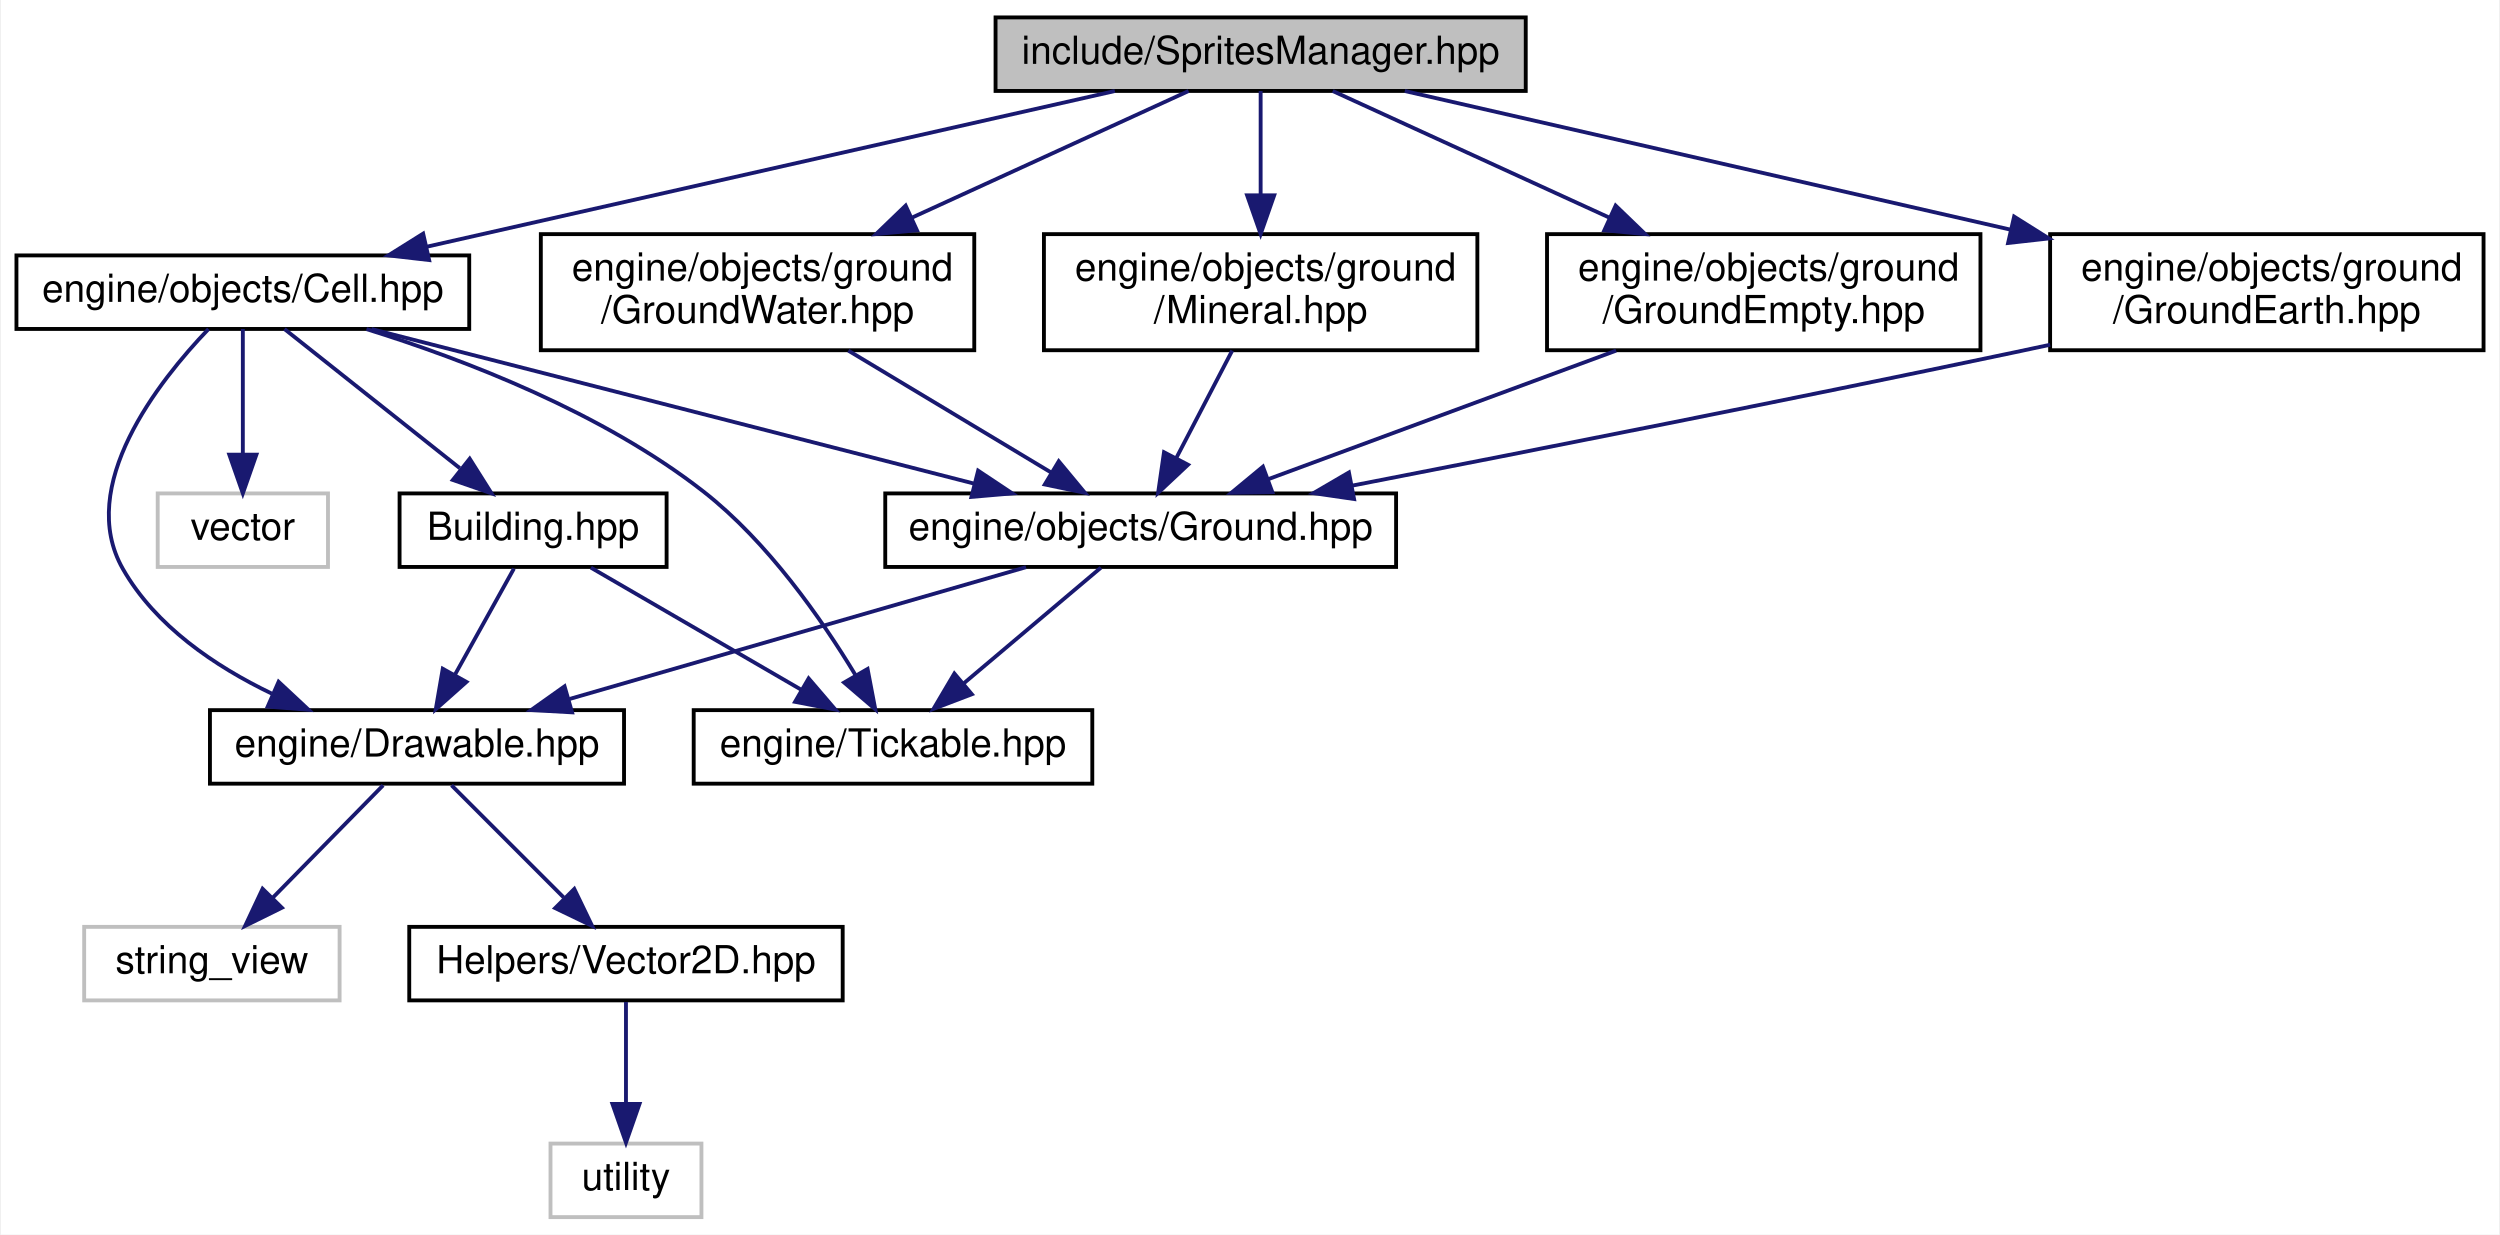
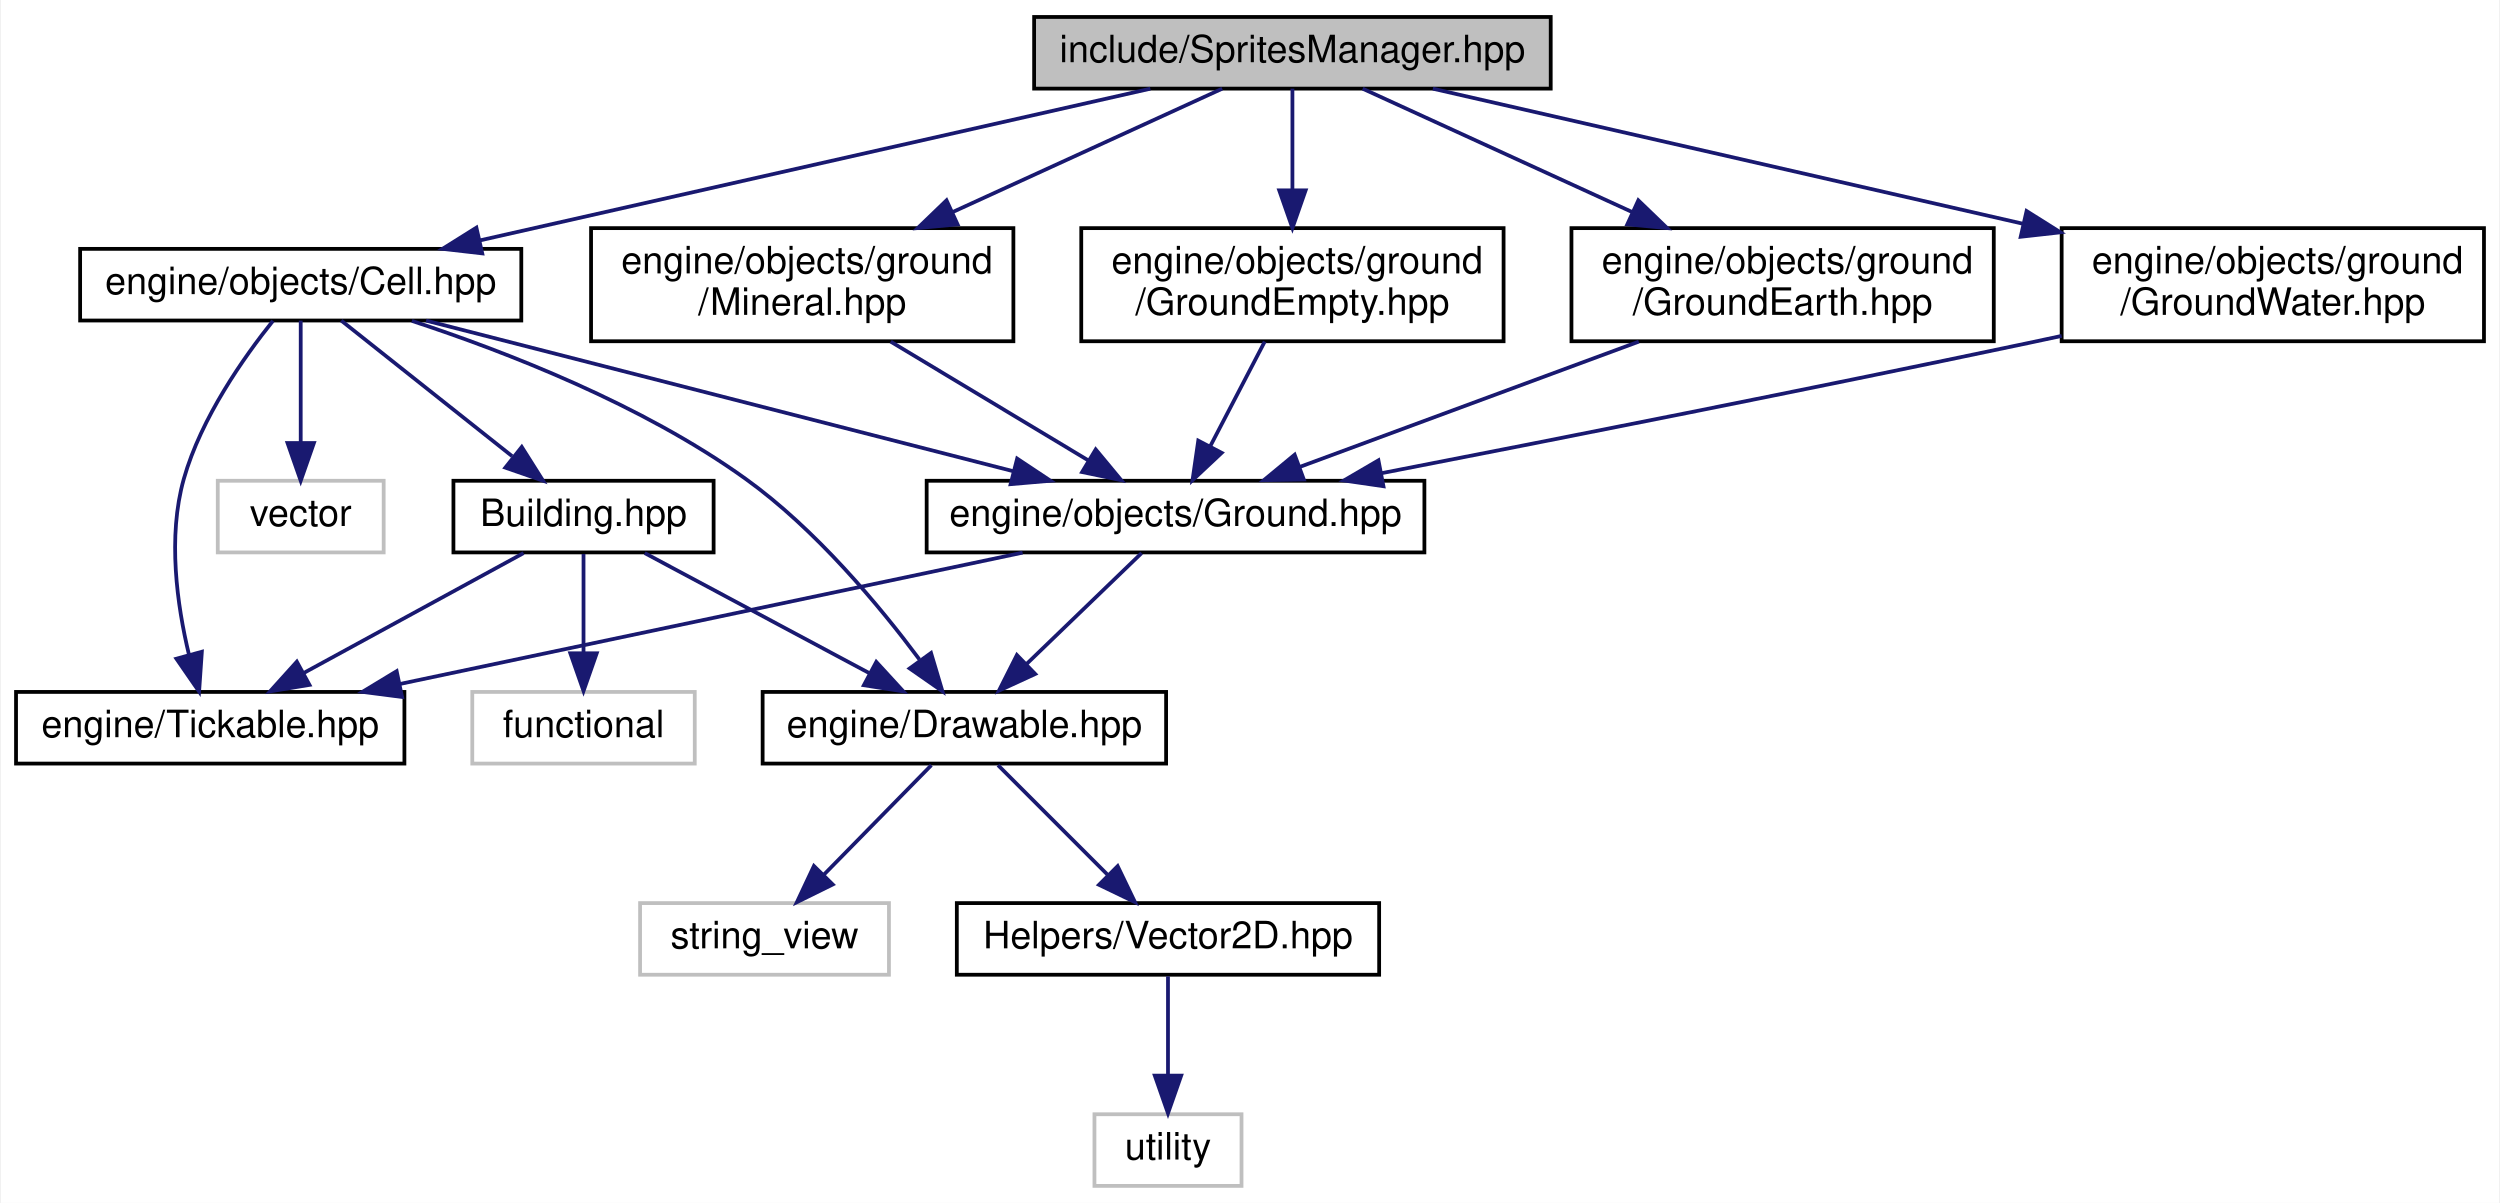
- <svg xmlns="http://www.w3.org/2000/svg" xmlns:xlink="http://www.w3.org/1999/xlink" width="646pt" height="319pt" viewBox="0.00 0.00 645.50 319.00">
+ <svg xmlns="http://www.w3.org/2000/svg" xmlns:xlink="http://www.w3.org/1999/xlink" width="663pt" height="319pt" viewBox="0.00 0.00 662.50 319.00">
  <g id="graph0" class="graph" transform="scale(1 1) rotate(0) translate(4 315)">
-     <polygon fill="white" stroke="transparent" points="-4,4 -4,-315 641.5,-315 641.5,4 -4,4" />
+     <polygon fill="white" stroke="transparent" points="-4,4 -4,-315 658.5,-315 658.5,4 -4,4" />
    <g id="node1" class="node">
      <g id="a_node1">
        <a xlink:title=" ">
-           <polygon fill="#bfbfbf" stroke="black" points="253,-291.5 253,-310.5 390,-310.5 390,-291.5 253,-291.5" />
-           <text text-anchor="middle" x="321.5" y="-298.5" font-family="Helvetica,sans-Serif" font-size="10.00">include/SpritesManager.hpp</text>
+           <polygon fill="#bfbfbf" stroke="black" points="270,-291.5 270,-310.5 407,-310.5 407,-291.5 270,-291.5" />
+           <text text-anchor="middle" x="338.5" y="-298.5" font-family="Helvetica,sans-Serif" font-size="10.00">include/SpritesManager.hpp</text>
        </a>
      </g>
    </g>
    <g id="node2" class="node">
      <g id="a_node2">
        <a xlink:href="_ground_empty_8hpp.html" target="_top" xlink:title=" ">
-           <polygon fill="white" stroke="black" points="395.5,-224.5 395.5,-254.5 507.5,-254.5 507.5,-224.5 395.5,-224.5" />
-           <text text-anchor="start" x="403.5" y="-242.5" font-family="Helvetica,sans-Serif" font-size="10.00">engine/objects/ground</text>
-           <text text-anchor="middle" x="451.5" y="-231.5" font-family="Helvetica,sans-Serif" font-size="10.00">/GroundEmpty.hpp</text>
+           <polygon fill="white" stroke="black" points="282.5,-224.5 282.5,-254.5 394.5,-254.5 394.5,-224.5 282.5,-224.5" />
+           <text text-anchor="start" x="290.5" y="-242.5" font-family="Helvetica,sans-Serif" font-size="10.00">engine/objects/ground</text>
+           <text text-anchor="middle" x="338.5" y="-231.5" font-family="Helvetica,sans-Serif" font-size="10.00">/GroundEmpty.hpp</text>
        </a>
      </g>
    </g>
    <g id="edge1" class="edge">
-       <path fill="none" stroke="midnightblue" d="M340.13,-291.48C358.72,-282.96 387.88,-269.62 411.7,-258.72" />
-       <polygon fill="midnightblue" stroke="midnightblue" points="413.23,-261.87 420.86,-254.52 410.31,-255.5 413.23,-261.87" />
+       <path fill="none" stroke="midnightblue" d="M338.5,-291.48C338.5,-284.47 338.5,-274.19 338.5,-264.7" />
+       <polygon fill="midnightblue" stroke="midnightblue" points="342,-264.52 338.5,-254.52 335,-264.52 342,-264.52" />
    </g>
    <g id="node9" class="node">
      <g id="a_node9">
        <a xlink:href="_cell_8hpp.html" target="_top" xlink:title=" ">
-           <polygon fill="white" stroke="black" points="0,-230 0,-249 117,-249 117,-230 0,-230" />
-           <text text-anchor="middle" x="58.5" y="-237" font-family="Helvetica,sans-Serif" font-size="10.00">engine/objects/Cell.hpp</text>
+           <polygon fill="white" stroke="black" points="17,-230 17,-249 134,-249 134,-230 17,-230" />
+           <text text-anchor="middle" x="75.5" y="-237" font-family="Helvetica,sans-Serif" font-size="10.00">engine/objects/Cell.hpp</text>
        </a>
      </g>
    </g>
    <g id="edge8" class="edge">
-       <path fill="none" stroke="midnightblue" d="M283.82,-291.48C236.95,-280.87 156.89,-262.76 105.9,-251.22" />
-       <polygon fill="midnightblue" stroke="midnightblue" points="106.64,-247.8 96.11,-249.01 105.09,-254.63 106.64,-247.8" />
-     </g>
-     <g id="node12" class="node">
-       <g id="a_node12">
-         <a xlink:href="_ground_earth_8hpp.html" target="_top" xlink:title=" ">
-           <polygon fill="white" stroke="black" points="525.5,-224.5 525.5,-254.5 637.5,-254.5 637.5,-224.5 525.5,-224.5" />
-           <text text-anchor="start" x="533.5" y="-242.5" font-family="Helvetica,sans-Serif" font-size="10.00">engine/objects/ground</text>
-           <text text-anchor="middle" x="581.5" y="-231.5" font-family="Helvetica,sans-Serif" font-size="10.00">/GroundEarth.hpp</text>
-         </a>
-       </g>
-     </g>
-     <g id="edge16" class="edge">
-       <path fill="none" stroke="midnightblue" d="M358.75,-291.48C399.47,-282.16 465.53,-267.04 515.16,-255.68" />
-       <polygon fill="midnightblue" stroke="midnightblue" points="516.2,-259.03 525.17,-253.39 514.64,-252.21 516.2,-259.03" />
+       <path fill="none" stroke="midnightblue" d="M300.82,-291.48C253.95,-280.87 173.89,-262.76 122.9,-251.22" />
+       <polygon fill="midnightblue" stroke="midnightblue" points="123.64,-247.8 113.11,-249.01 122.09,-254.63 123.64,-247.8" />
    </g>
    <g id="node13" class="node">
      <g id="a_node13">
-         <a xlink:href="_ground_water_8hpp.html" target="_top" xlink:title=" ">
-           <polygon fill="white" stroke="black" points="135.5,-224.5 135.5,-254.5 247.5,-254.5 247.5,-224.5 135.5,-224.5" />
-           <text text-anchor="start" x="143.5" y="-242.5" font-family="Helvetica,sans-Serif" font-size="10.00">engine/objects/ground</text>
-           <text text-anchor="middle" x="191.5" y="-231.5" font-family="Helvetica,sans-Serif" font-size="10.00">/GroundWater.hpp</text>
-         </a>
-       </g>
-     </g>
-     <g id="edge18" class="edge">
-       <path fill="none" stroke="midnightblue" d="M302.87,-291.48C284.28,-282.96 255.12,-269.62 231.3,-258.72" />
-       <polygon fill="midnightblue" stroke="midnightblue" points="232.69,-255.5 222.14,-254.52 229.77,-261.87 232.69,-255.5" />
+         <a xlink:href="_ground_earth_8hpp.html" target="_top" xlink:title=" ">
+           <polygon fill="white" stroke="black" points="412.5,-224.5 412.5,-254.5 524.5,-254.5 524.5,-224.5 412.5,-224.5" />
+           <text text-anchor="start" x="420.5" y="-242.5" font-family="Helvetica,sans-Serif" font-size="10.00">engine/objects/ground</text>
+           <text text-anchor="middle" x="468.5" y="-231.5" font-family="Helvetica,sans-Serif" font-size="10.00">/GroundEarth.hpp</text>
+         </a>
+       </g>
+     </g>
+     <g id="edge17" class="edge">
+       <path fill="none" stroke="midnightblue" d="M357.13,-291.48C375.72,-282.96 404.88,-269.62 428.7,-258.72" />
+       <polygon fill="midnightblue" stroke="midnightblue" points="430.23,-261.87 437.86,-254.52 427.31,-255.5 430.23,-261.87" />
    </g>
    <g id="node14" class="node">
      <g id="a_node14">
+         <a xlink:href="_ground_water_8hpp.html" target="_top" xlink:title=" ">
+           <polygon fill="white" stroke="black" points="542.5,-224.5 542.5,-254.5 654.5,-254.5 654.5,-224.5 542.5,-224.5" />
+           <text text-anchor="start" x="550.5" y="-242.5" font-family="Helvetica,sans-Serif" font-size="10.00">engine/objects/ground</text>
+           <text text-anchor="middle" x="598.5" y="-231.5" font-family="Helvetica,sans-Serif" font-size="10.00">/GroundWater.hpp</text>
+         </a>
+       </g>
+     </g>
+     <g id="edge19" class="edge">
+       <path fill="none" stroke="midnightblue" d="M375.75,-291.48C416.47,-282.16 482.53,-267.04 532.16,-255.68" />
+       <polygon fill="midnightblue" stroke="midnightblue" points="533.2,-259.03 542.17,-253.39 531.64,-252.21 533.2,-259.03" />
+     </g>
+     <g id="node15" class="node">
+       <g id="a_node15">
        <a xlink:href="_mineral_8hpp.html" target="_top" xlink:title=" ">
-           <polygon fill="white" stroke="black" points="265.5,-224.5 265.5,-254.5 377.5,-254.5 377.5,-224.5 265.5,-224.5" />
-           <text text-anchor="start" x="273.5" y="-242.5" font-family="Helvetica,sans-Serif" font-size="10.00">engine/objects/ground</text>
-           <text text-anchor="middle" x="321.5" y="-231.5" font-family="Helvetica,sans-Serif" font-size="10.00">/Mineral.hpp</text>
-         </a>
-       </g>
-     </g>
-     <g id="edge20" class="edge">
-       <path fill="none" stroke="midnightblue" d="M321.5,-291.48C321.5,-284.47 321.5,-274.19 321.5,-264.7" />
-       <polygon fill="midnightblue" stroke="midnightblue" points="325,-264.52 321.5,-254.52 318,-264.52 325,-264.52" />
+           <polygon fill="white" stroke="black" points="152.5,-224.5 152.5,-254.5 264.5,-254.5 264.5,-224.5 152.5,-224.5" />
+           <text text-anchor="start" x="160.5" y="-242.5" font-family="Helvetica,sans-Serif" font-size="10.00">engine/objects/ground</text>
+           <text text-anchor="middle" x="208.5" y="-231.5" font-family="Helvetica,sans-Serif" font-size="10.00">/Mineral.hpp</text>
+         </a>
+       </g>
+     </g>
+     <g id="edge21" class="edge">
+       <path fill="none" stroke="midnightblue" d="M319.87,-291.48C301.28,-282.96 272.12,-269.62 248.3,-258.72" />
+       <polygon fill="midnightblue" stroke="midnightblue" points="249.69,-255.5 239.14,-254.52 246.77,-261.87 249.69,-255.5" />
    </g>
    <g id="node3" class="node">
      <g id="a_node3">
        <a xlink:href="_ground_8hpp.html" target="_top" xlink:title=" ">
-           <polygon fill="white" stroke="black" points="224.5,-168.5 224.5,-187.5 356.5,-187.5 356.5,-168.5 224.5,-168.5" />
-           <text text-anchor="middle" x="290.5" y="-175.5" font-family="Helvetica,sans-Serif" font-size="10.00">engine/objects/Ground.hpp</text>
+           <polygon fill="white" stroke="black" points="241.5,-168.5 241.5,-187.5 373.5,-187.5 373.5,-168.5 241.5,-168.5" />
+           <text text-anchor="middle" x="307.5" y="-175.5" font-family="Helvetica,sans-Serif" font-size="10.00">engine/objects/Ground.hpp</text>
        </a>
      </g>
    </g>
    <g id="edge2" class="edge">
-       <path fill="none" stroke="midnightblue" d="M413.35,-224.4C385.97,-214.28 349.46,-200.79 323.37,-191.15" />
-       <polygon fill="midnightblue" stroke="midnightblue" points="324.52,-187.84 313.93,-187.66 322.09,-194.41 324.52,-187.84" />
+       <path fill="none" stroke="midnightblue" d="M331.15,-224.4C326.83,-216.11 321.33,-205.55 316.73,-196.71" />
+       <polygon fill="midnightblue" stroke="midnightblue" points="319.74,-194.91 312.01,-187.66 313.53,-198.14 319.74,-194.91" />
    </g>
    <g id="node4" class="node">
      <g id="a_node4">
        <a xlink:href="_drawable_8hpp.html" target="_top" xlink:title=" ">
-           <polygon fill="white" stroke="black" points="50,-112.5 50,-131.5 157,-131.5 157,-112.5 50,-112.5" />
-           <text text-anchor="middle" x="103.5" y="-119.5" font-family="Helvetica,sans-Serif" font-size="10.00">engine/Drawable.hpp</text>
+           <polygon fill="white" stroke="black" points="198,-112.5 198,-131.5 305,-131.5 305,-112.5 198,-112.5" />
+           <text text-anchor="middle" x="251.5" y="-119.5" font-family="Helvetica,sans-Serif" font-size="10.00">engine/Drawable.hpp</text>
        </a>
      </g>
    </g>
    <g id="edge3" class="edge">
-       <path fill="none" stroke="midnightblue" d="M260.87,-168.44C229,-159.24 178.17,-144.56 142.94,-134.39" />
-       <polygon fill="midnightblue" stroke="midnightblue" points="143.57,-130.93 132.99,-131.52 141.63,-137.65 143.57,-130.93" />
+       <path fill="none" stroke="midnightblue" d="M298.5,-168.32C290.31,-160.42 277.99,-148.55 268.03,-138.94" />
+       <polygon fill="midnightblue" stroke="midnightblue" points="270.29,-136.26 260.66,-131.83 265.43,-141.29 270.29,-136.26" />
    </g>
    <g id="node8" class="node">
      <g id="a_node8">
        <a xlink:href="_tickable_8hpp.html" target="_top" xlink:title=" ">
-           <polygon fill="white" stroke="black" points="175,-112.5 175,-131.5 278,-131.5 278,-112.5 175,-112.5" />
-           <text text-anchor="middle" x="226.5" y="-119.5" font-family="Helvetica,sans-Serif" font-size="10.00">engine/Tickable.hpp</text>
+           <polygon fill="white" stroke="black" points="0,-112.5 0,-131.5 103,-131.5 103,-112.5 0,-112.5" />
+           <text text-anchor="middle" x="51.5" y="-119.5" font-family="Helvetica,sans-Serif" font-size="10.00">engine/Tickable.hpp</text>
        </a>
      </g>
    </g>
    <g id="edge7" class="edge">
-       <path fill="none" stroke="midnightblue" d="M280.22,-168.32C270.66,-160.26 256.22,-148.08 244.72,-138.37" />
-       <polygon fill="midnightblue" stroke="midnightblue" points="246.87,-135.61 236.97,-131.83 242.36,-140.96 246.87,-135.61" />
+       <path fill="none" stroke="midnightblue" d="M266.94,-168.44C222.18,-159 150.12,-143.8 101.8,-133.61" />
+       <polygon fill="midnightblue" stroke="midnightblue" points="102.38,-130.16 91.87,-131.52 100.94,-137.01 102.38,-130.16" />
    </g>
    <g id="node5" class="node">
      <g id="a_node5">
        <a xlink:title=" ">
-           <polygon fill="white" stroke="#bfbfbf" points="17.5,-56.5 17.5,-75.5 83.5,-75.5 83.5,-56.5 17.5,-56.5" />
-           <text text-anchor="middle" x="50.5" y="-63.5" font-family="Helvetica,sans-Serif" font-size="10.00">string_view</text>
+           <polygon fill="white" stroke="#bfbfbf" points="165.5,-56.5 165.5,-75.5 231.5,-75.5 231.5,-56.5 165.5,-56.5" />
+           <text text-anchor="middle" x="198.5" y="-63.5" font-family="Helvetica,sans-Serif" font-size="10.00">string_view</text>
        </a>
      </g>
    </g>
    <g id="edge4" class="edge">
-       <path fill="none" stroke="midnightblue" d="M94.75,-112.08C87.03,-104.22 75.6,-92.57 66.28,-83.08" />
-       <polygon fill="midnightblue" stroke="midnightblue" points="68.59,-80.44 59.09,-75.75 63.6,-85.34 68.59,-80.44" />
+       <path fill="none" stroke="midnightblue" d="M242.75,-112.08C235.03,-104.22 223.6,-92.57 214.28,-83.08" />
+       <polygon fill="midnightblue" stroke="midnightblue" points="216.59,-80.44 207.09,-75.75 211.6,-85.34 216.59,-80.44" />
    </g>
    <g id="node6" class="node">
      <g id="a_node6">
        <a xlink:href="_vector2_d_8hpp.html" target="_top" xlink:title=" ">
-           <polygon fill="white" stroke="black" points="101.5,-56.5 101.5,-75.5 213.5,-75.5 213.5,-56.5 101.5,-56.5" />
-           <text text-anchor="middle" x="157.5" y="-63.5" font-family="Helvetica,sans-Serif" font-size="10.00">Helpers/Vector2D.hpp</text>
+           <polygon fill="white" stroke="black" points="249.5,-56.5 249.5,-75.5 361.5,-75.5 361.5,-56.5 249.5,-56.5" />
+           <text text-anchor="middle" x="305.5" y="-63.5" font-family="Helvetica,sans-Serif" font-size="10.00">Helpers/Vector2D.hpp</text>
        </a>
      </g>
    </g>
    <g id="edge5" class="edge">
-       <path fill="none" stroke="midnightblue" d="M112.42,-112.08C120.28,-104.22 131.93,-92.57 141.42,-83.08" />
-       <polygon fill="midnightblue" stroke="midnightblue" points="144.15,-85.3 148.75,-75.75 139.2,-80.35 144.15,-85.3" />
+       <path fill="none" stroke="midnightblue" d="M260.42,-112.08C268.28,-104.22 279.93,-92.57 289.42,-83.08" />
+       <polygon fill="midnightblue" stroke="midnightblue" points="292.15,-85.3 296.75,-75.75 287.2,-80.35 292.15,-85.3" />
    </g>
    <g id="node7" class="node">
      <g id="a_node7">
        <a xlink:title=" ">
-           <polygon fill="white" stroke="#bfbfbf" points="138,-0.5 138,-19.5 177,-19.5 177,-0.5 138,-0.5" />
-           <text text-anchor="middle" x="157.5" y="-7.5" font-family="Helvetica,sans-Serif" font-size="10.00">utility</text>
+           <polygon fill="white" stroke="#bfbfbf" points="286,-0.5 286,-19.5 325,-19.5 325,-0.5 286,-0.5" />
+           <text text-anchor="middle" x="305.5" y="-7.5" font-family="Helvetica,sans-Serif" font-size="10.00">utility</text>
        </a>
      </g>
    </g>
    <g id="edge6" class="edge">
-       <path fill="none" stroke="midnightblue" d="M157.5,-56.08C157.5,-49.01 157.5,-38.86 157.5,-29.99" />
-       <polygon fill="midnightblue" stroke="midnightblue" points="161,-29.75 157.5,-19.75 154,-29.75 161,-29.75" />
+       <path fill="none" stroke="midnightblue" d="M305.5,-56.08C305.5,-49.01 305.5,-38.86 305.5,-29.99" />
+       <polygon fill="midnightblue" stroke="midnightblue" points="309,-29.75 305.5,-19.75 302,-29.75 309,-29.75" />
    </g>
    <g id="edge12" class="edge">
-       <path fill="none" stroke="midnightblue" d="M91.74,-229.98C132.74,-219.46 202.53,-201.56 247.55,-190.01" />
-       <polygon fill="midnightblue" stroke="midnightblue" points="248.5,-193.38 257.32,-187.51 246.77,-186.6 248.5,-193.38" />
+       <path fill="none" stroke="midnightblue" d="M108.74,-229.98C149.74,-219.46 219.53,-201.56 264.55,-190.01" />
+       <polygon fill="midnightblue" stroke="midnightblue" points="265.5,-193.38 274.32,-187.51 263.77,-186.6 265.5,-193.38" />
    </g>
    <g id="edge9" class="edge">
-       <path fill="none" stroke="midnightblue" d="M49.63,-229.98C36.66,-216.44 15.32,-189.37 27.5,-168 35.91,-153.25 51.27,-142.84 65.98,-135.77" />
-       <polygon fill="midnightblue" stroke="midnightblue" points="67.74,-138.83 75.48,-131.6 64.92,-132.42 67.74,-138.83" />
+       <path fill="none" stroke="midnightblue" d="M104.98,-229.9C130.03,-221.68 166.18,-207.64 193.5,-188 212.04,-174.67 228.88,-154.47 239.58,-140.12" />
+       <polygon fill="midnightblue" stroke="midnightblue" points="242.66,-141.83 245.68,-131.68 236.99,-137.73 242.66,-141.83" />
    </g>
    <g id="edge10" class="edge">
-       <path fill="none" stroke="midnightblue" d="M90.45,-229.96C115.88,-222.04 151.41,-208.38 177.5,-188 194.15,-175 208.06,-155.01 216.76,-140.64" />
-       <polygon fill="midnightblue" stroke="midnightblue" points="219.93,-142.14 221.92,-131.73 213.87,-138.63 219.93,-142.14" />
+       <path fill="none" stroke="midnightblue" d="M68.14,-229.91C60.52,-220.4 49.09,-204.24 44.5,-188 40.16,-172.64 42.7,-154.54 45.87,-141.35" />
+       <polygon fill="midnightblue" stroke="midnightblue" points="49.28,-142.16 48.55,-131.59 42.53,-140.31 49.28,-142.16" />
    </g>
    <g id="node10" class="node">
      <g id="a_node10">
        <a xlink:title=" ">
-           <polygon fill="white" stroke="#bfbfbf" points="36.5,-168.5 36.5,-187.5 80.5,-187.5 80.5,-168.5 36.5,-168.5" />
-           <text text-anchor="middle" x="58.5" y="-175.5" font-family="Helvetica,sans-Serif" font-size="10.00">vector</text>
+           <polygon fill="white" stroke="#bfbfbf" points="53.5,-168.5 53.5,-187.5 97.5,-187.5 97.5,-168.5 53.5,-168.5" />
+           <text text-anchor="middle" x="75.5" y="-175.5" font-family="Helvetica,sans-Serif" font-size="10.00">vector</text>
        </a>
      </g>
    </g>
    <g id="edge11" class="edge">
-       <path fill="none" stroke="midnightblue" d="M58.5,-229.98C58.5,-221.58 58.5,-208.48 58.5,-197.66" />
-       <polygon fill="midnightblue" stroke="midnightblue" points="62,-197.51 58.5,-187.51 55,-197.51 62,-197.51" />
+       <path fill="none" stroke="midnightblue" d="M75.5,-229.98C75.5,-221.58 75.5,-208.48 75.5,-197.66" />
+       <polygon fill="midnightblue" stroke="midnightblue" points="79,-197.51 75.5,-187.51 72,-197.51 79,-197.51" />
    </g>
    <g id="node11" class="node">
      <g id="a_node11">
        <a xlink:href="_building_8hpp.html" target="_top" xlink:title=" ">
-           <polygon fill="white" stroke="black" points="99,-168.5 99,-187.5 168,-187.5 168,-168.5 99,-168.5" />
-           <text text-anchor="middle" x="133.5" y="-175.5" font-family="Helvetica,sans-Serif" font-size="10.00">Building.hpp</text>
+           <polygon fill="white" stroke="black" points="116,-168.5 116,-187.5 185,-187.5 185,-168.5 116,-168.5" />
+           <text text-anchor="middle" x="150.5" y="-175.5" font-family="Helvetica,sans-Serif" font-size="10.00">Building.hpp</text>
        </a>
      </g>
    </g>
    <g id="edge13" class="edge">
-       <path fill="none" stroke="midnightblue" d="M69.25,-229.98C81.05,-220.61 100.24,-205.38 114.58,-194.01" />
-       <polygon fill="midnightblue" stroke="midnightblue" points="117.12,-196.47 122.77,-187.51 112.76,-190.98 117.12,-196.47" />
+       <path fill="none" stroke="midnightblue" d="M86.25,-229.98C98.05,-220.61 117.24,-205.38 131.58,-194.01" />
+       <polygon fill="midnightblue" stroke="midnightblue" points="134.12,-196.47 139.77,-187.51 129.76,-190.98 134.12,-196.47" />
    </g>
    <g id="edge14" class="edge">
-       <path fill="none" stroke="midnightblue" d="M128.55,-168.08C124.4,-160.61 118.35,-149.72 113.23,-140.52" />
-       <polygon fill="midnightblue" stroke="midnightblue" points="116.28,-138.79 108.36,-131.75 110.16,-142.19 116.28,-138.79" />
+       <path fill="none" stroke="midnightblue" d="M166.73,-168.32C182.85,-159.7 207.8,-146.36 226.46,-136.39" />
+       <polygon fill="midnightblue" stroke="midnightblue" points="228.14,-139.46 235.31,-131.65 224.84,-133.28 228.14,-139.46" />
    </g>
    <g id="edge15" class="edge">
-       <path fill="none" stroke="midnightblue" d="M148.44,-168.32C163.09,-159.82 185.63,-146.73 202.74,-136.8" />
-       <polygon fill="midnightblue" stroke="midnightblue" points="204.7,-139.7 211.6,-131.65 201.19,-133.65 204.7,-139.7" />
-     </g>
-     <g id="edge17" class="edge">
-       <path fill="none" stroke="midnightblue" d="M525.5,-225.92C522.46,-225.27 519.44,-224.62 516.5,-224 458.09,-211.67 390.99,-198.43 345.18,-189.52" />
-       <polygon fill="midnightblue" stroke="midnightblue" points="345.64,-186.05 335.16,-187.58 344.31,-192.92 345.64,-186.05" />
-     </g>
-     <g id="edge19" class="edge">
-       <path fill="none" stroke="midnightblue" d="M214.96,-224.4C230.83,-214.86 251.69,-202.32 267.47,-192.84" />
-       <polygon fill="midnightblue" stroke="midnightblue" points="269.33,-195.81 276.09,-187.66 265.72,-189.81 269.33,-195.81" />
-     </g>
-     <g id="edge21" class="edge">
-       <path fill="none" stroke="midnightblue" d="M314.15,-224.4C309.83,-216.11 304.33,-205.55 299.73,-196.71" />
-       <polygon fill="midnightblue" stroke="midnightblue" points="302.74,-194.91 295.01,-187.66 296.53,-198.14 302.74,-194.91" />
+       <path fill="none" stroke="midnightblue" d="M134.59,-168.32C118.86,-159.74 94.56,-146.49 76.29,-136.52" />
+       <polygon fill="midnightblue" stroke="midnightblue" points="77.82,-133.37 67.37,-131.65 74.47,-139.52 77.82,-133.37" />
+     </g>
+     <g id="node12" class="node">
+       <g id="a_node12">
+         <a xlink:title=" ">
+           <polygon fill="white" stroke="#bfbfbf" points="121,-112.5 121,-131.5 180,-131.5 180,-112.5 121,-112.5" />
+           <text text-anchor="middle" x="150.5" y="-119.5" font-family="Helvetica,sans-Serif" font-size="10.00">functional</text>
+         </a>
+       </g>
+     </g>
+     <g id="edge16" class="edge">
+       <path fill="none" stroke="midnightblue" d="M150.5,-168.08C150.5,-161.01 150.5,-150.86 150.5,-141.99" />
+       <polygon fill="midnightblue" stroke="midnightblue" points="154,-141.75 150.5,-131.75 147,-141.75 154,-141.75" />
+     </g>
+     <g id="edge18" class="edge">
+       <path fill="none" stroke="midnightblue" d="M430.35,-224.4C402.97,-214.28 366.46,-200.79 340.37,-191.15" />
+       <polygon fill="midnightblue" stroke="midnightblue" points="341.52,-187.84 330.93,-187.66 339.09,-194.41 341.52,-187.84" />
+     </g>
+     <g id="edge20" class="edge">
+       <path fill="none" stroke="midnightblue" d="M542.5,-225.92C539.46,-225.27 536.44,-224.62 533.5,-224 475.09,-211.67 407.99,-198.43 362.18,-189.52" />
+       <polygon fill="midnightblue" stroke="midnightblue" points="362.64,-186.05 352.16,-187.58 361.31,-192.92 362.64,-186.05" />
+     </g>
+     <g id="edge22" class="edge">
+       <path fill="none" stroke="midnightblue" d="M231.96,-224.4C247.83,-214.86 268.69,-202.32 284.47,-192.84" />
+       <polygon fill="midnightblue" stroke="midnightblue" points="286.33,-195.81 293.09,-187.66 282.72,-189.81 286.33,-195.81" />
    </g>
  </g>
</svg>
